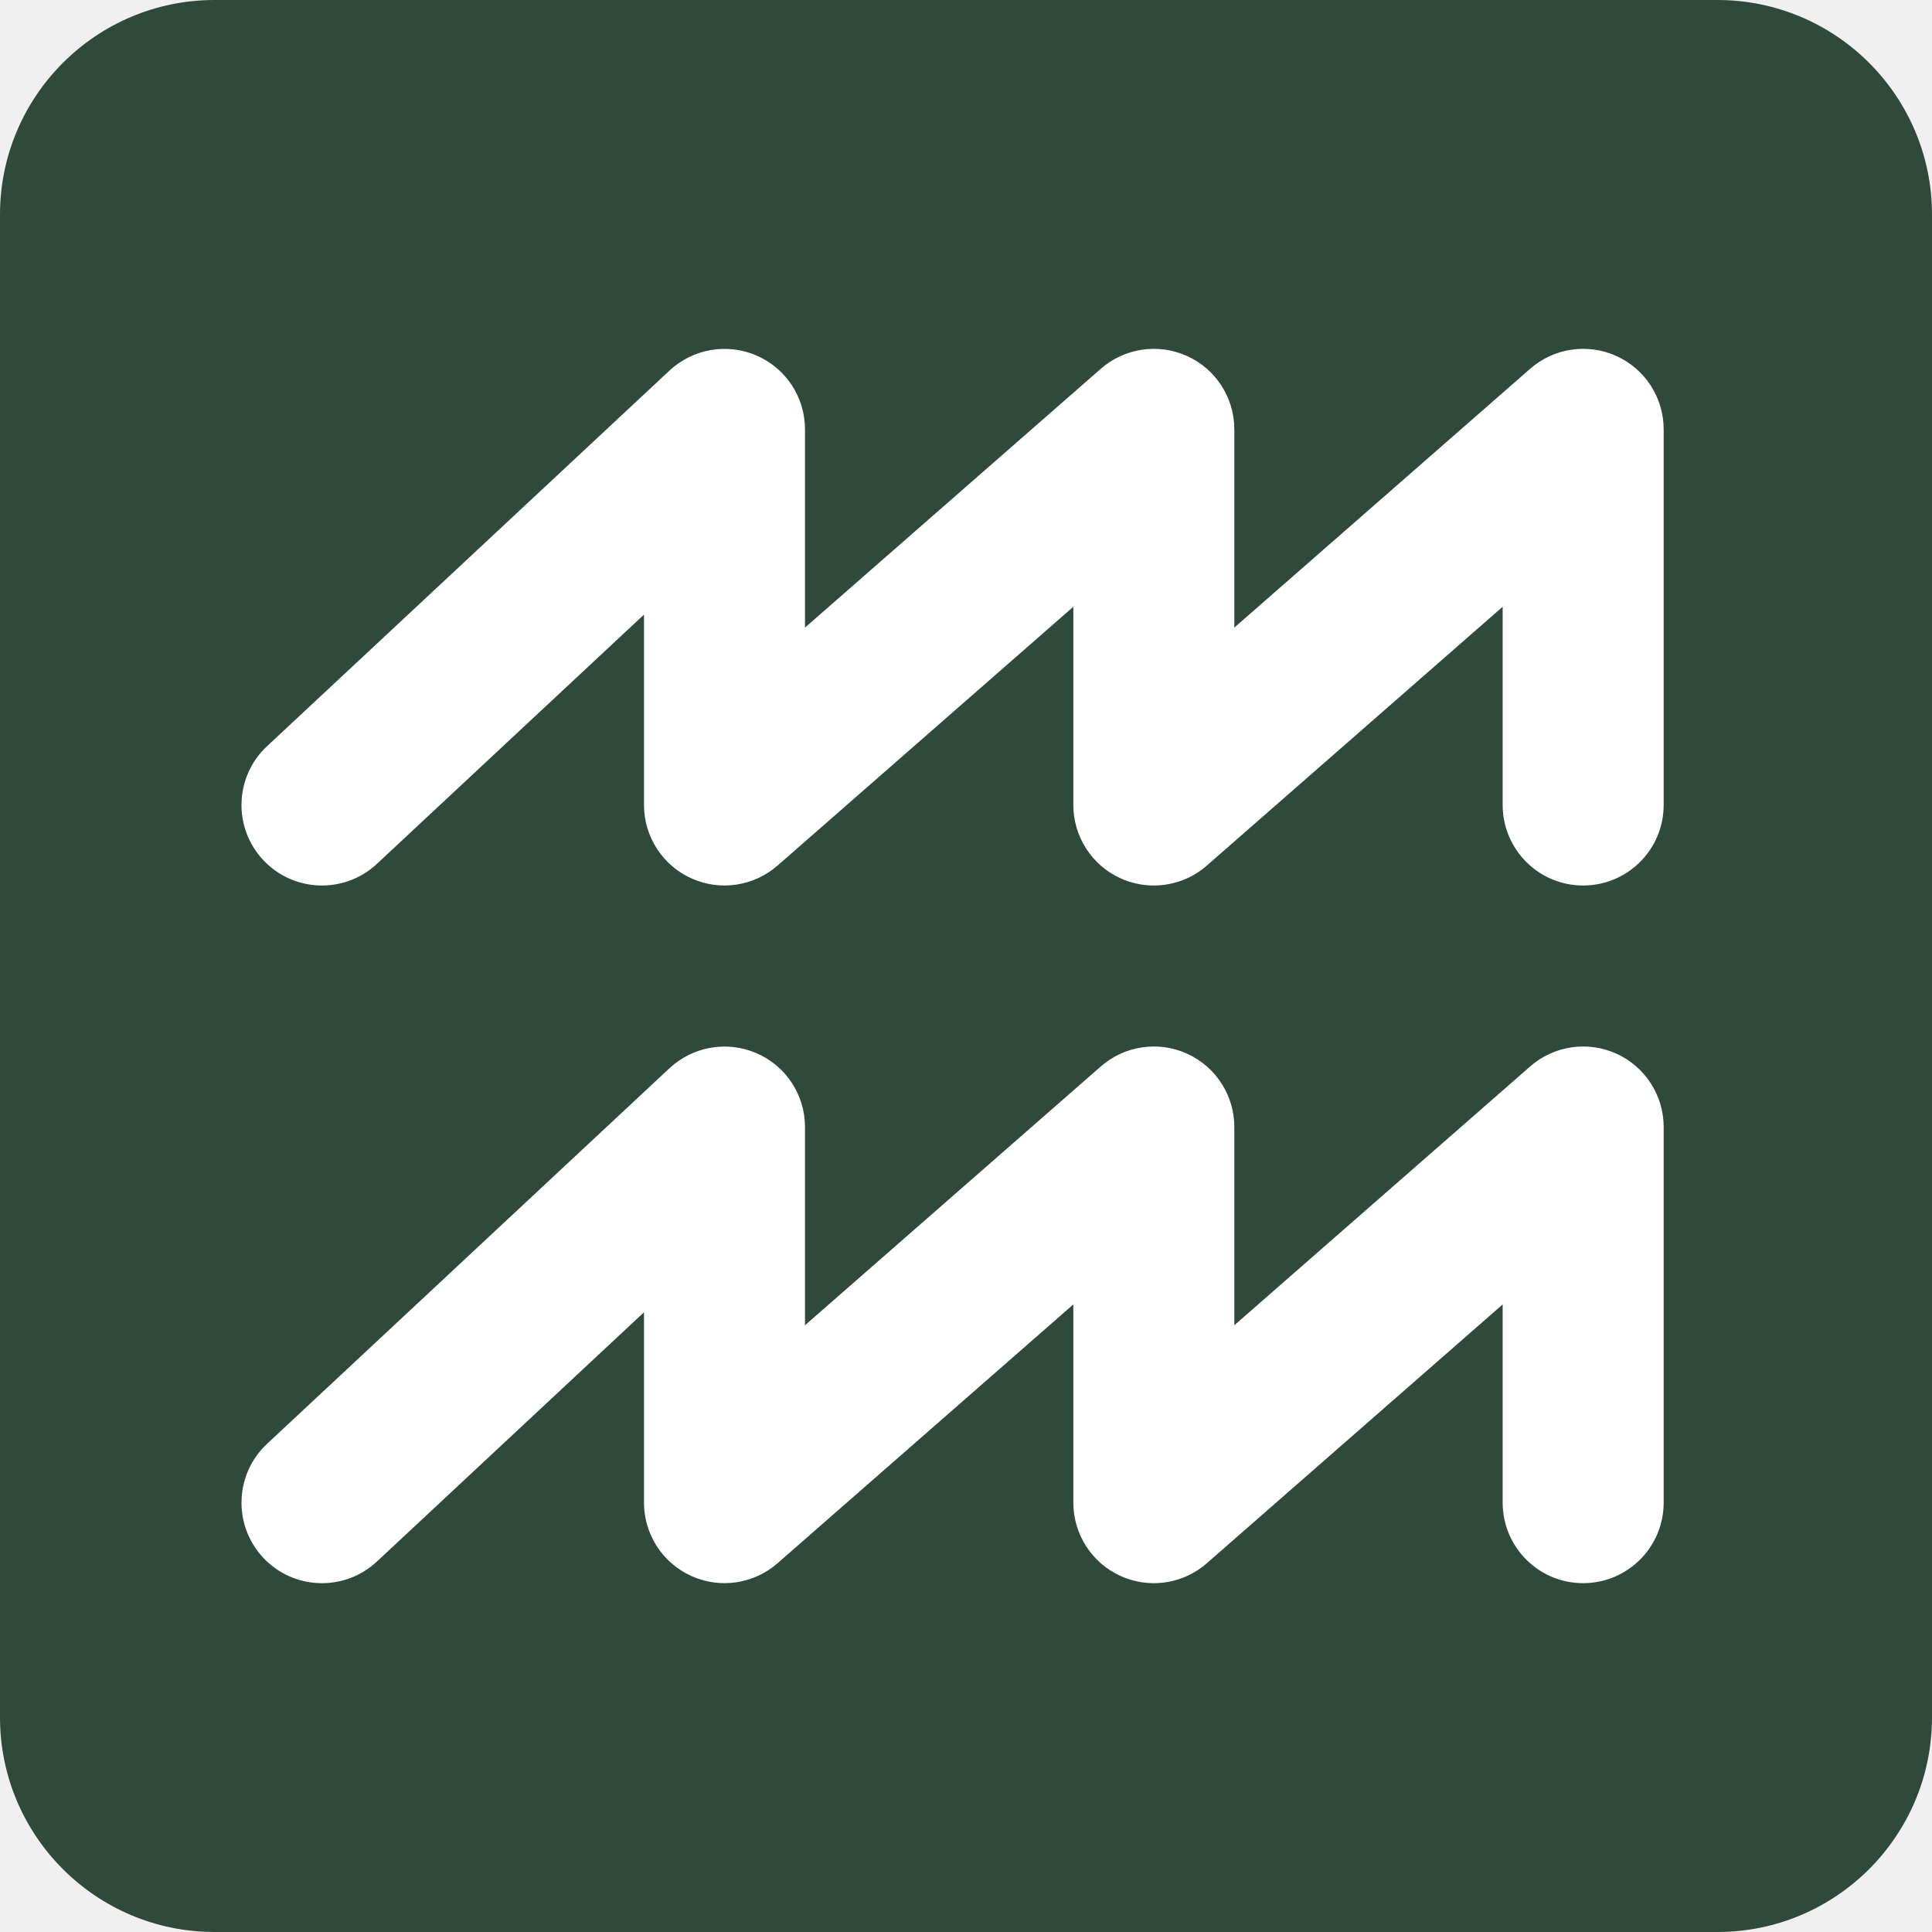
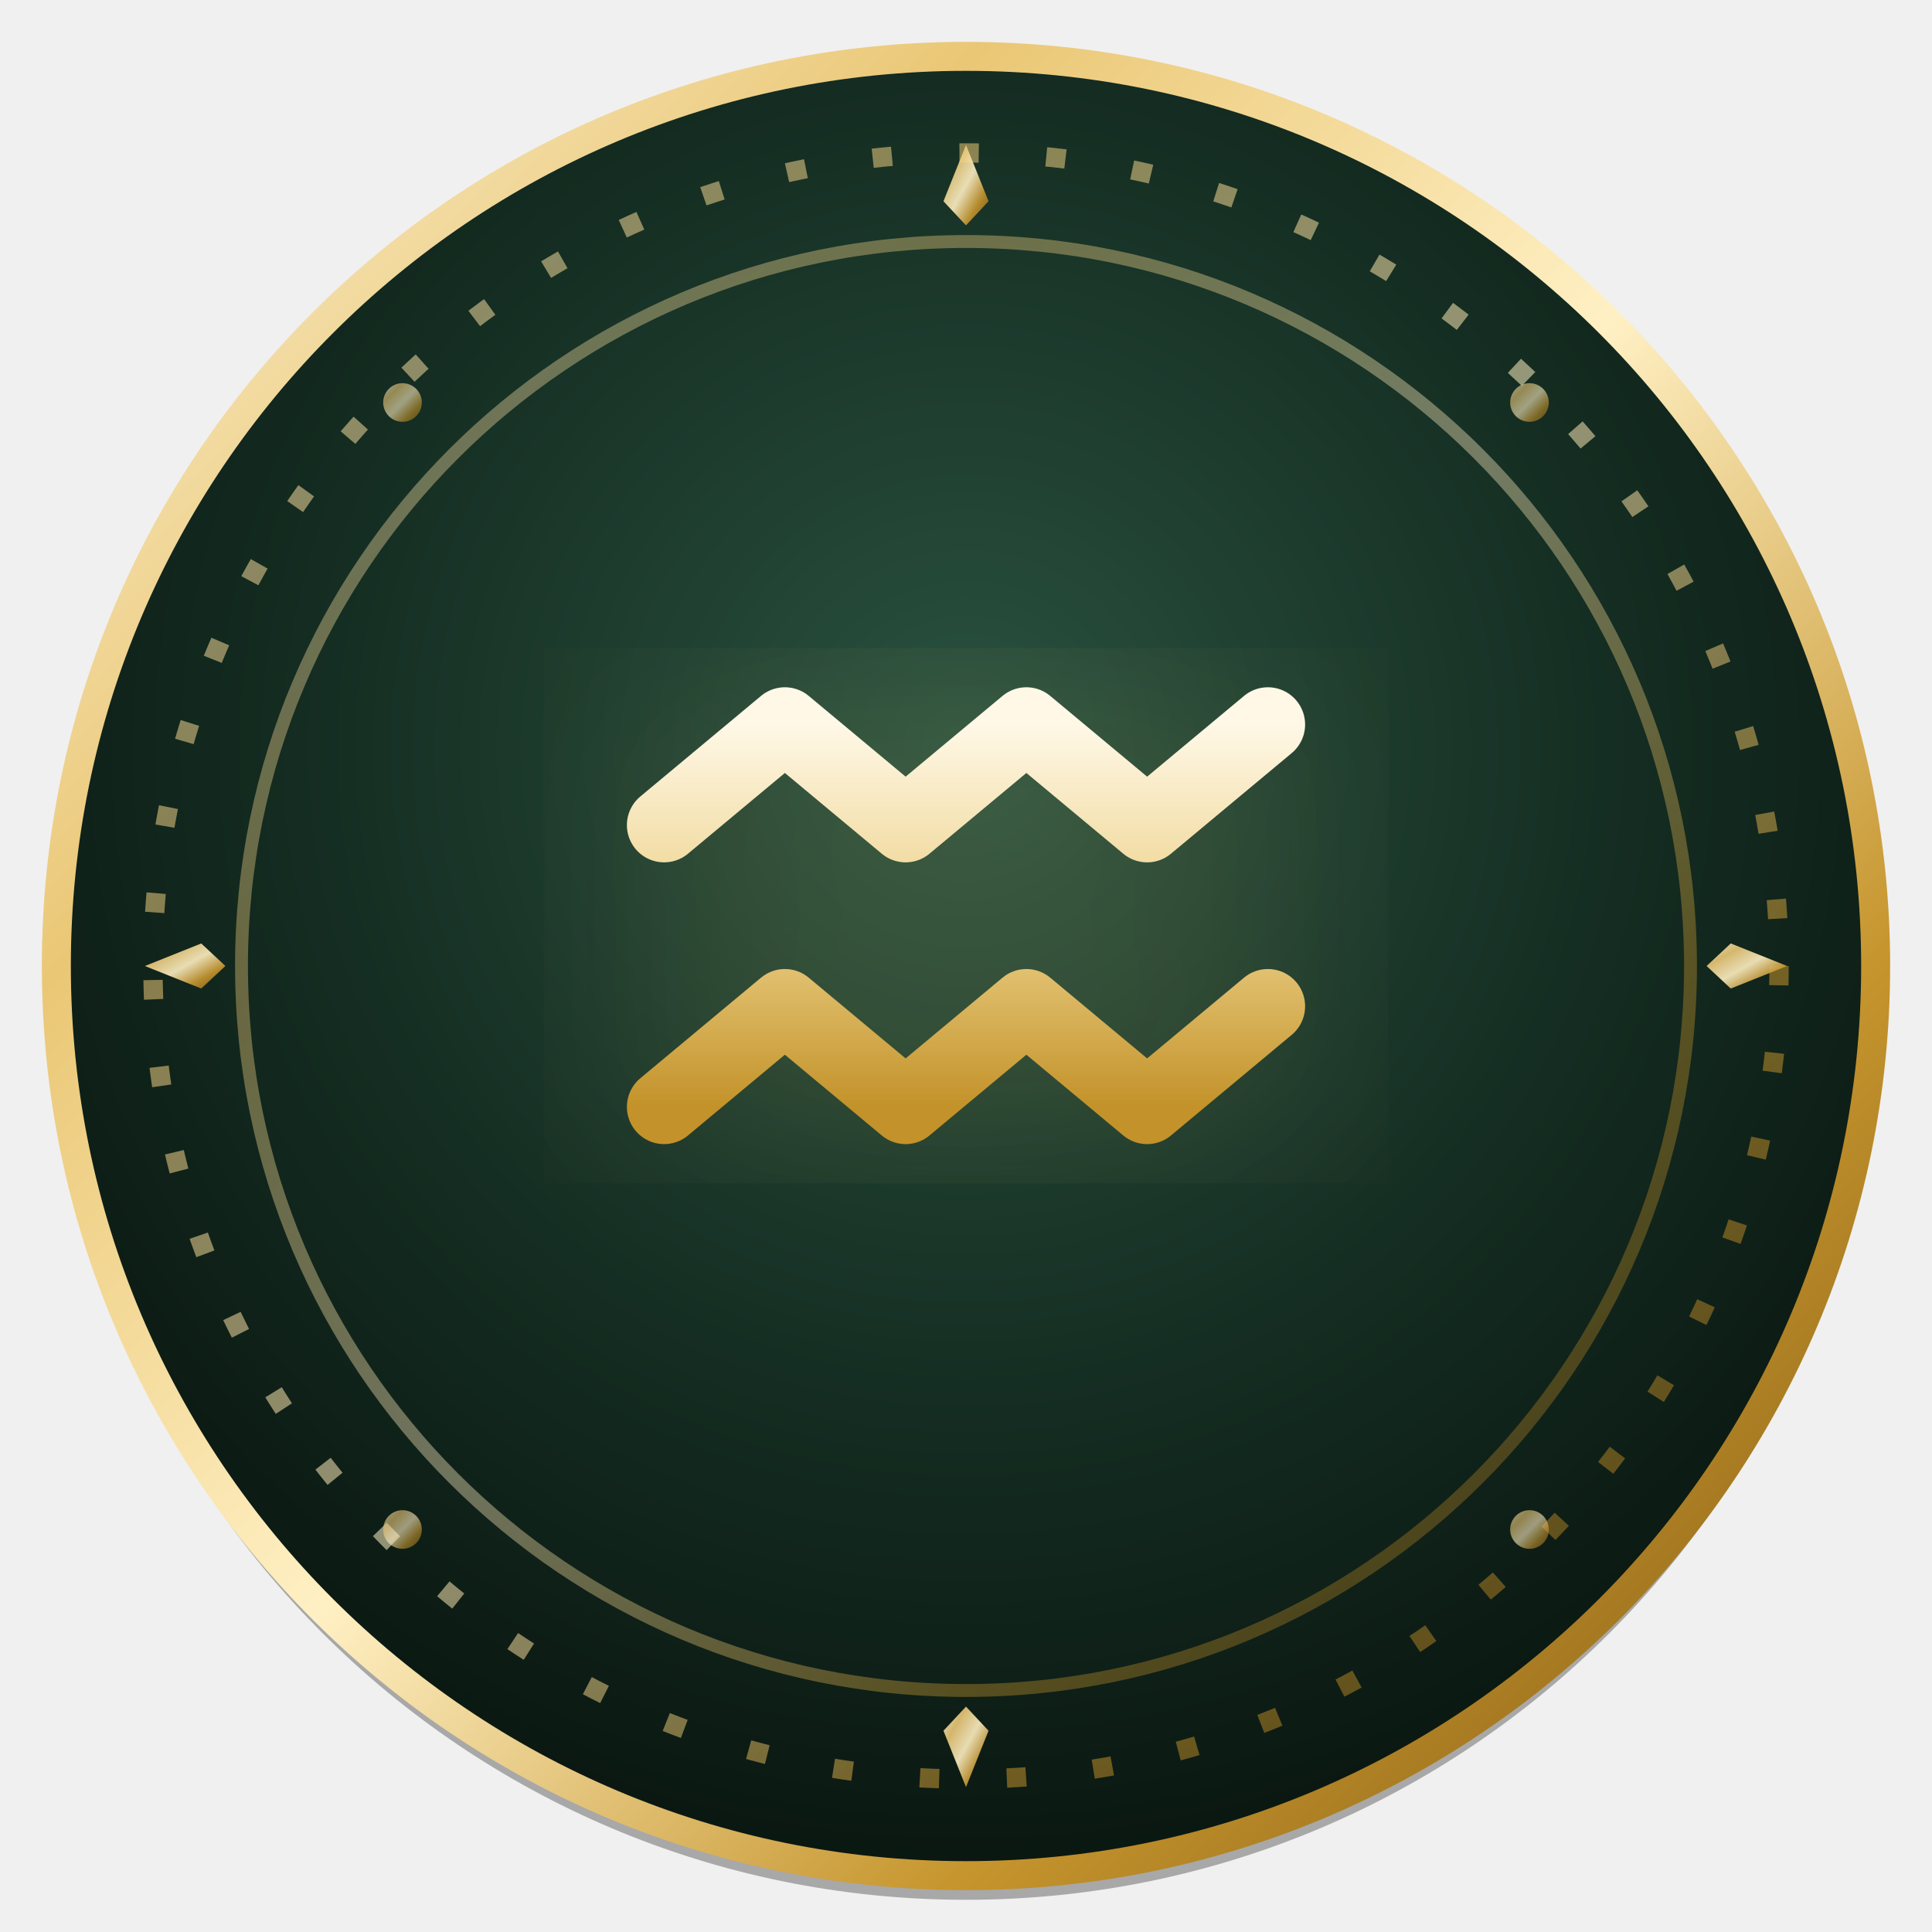
- <svg xmlns="http://www.w3.org/2000/svg" viewBox="0 0 36 36">
-   <path fill="#2f4a3a" d="M36 32c0 2.209-1.791 4-4 4H4c-2.209 0-4-1.791-4-4V4c0-2.209 1.791-4 4-4h28c2.209 0 4 1.791 4 4v28z" />
-   <path fill="#FFF" d="M21.5 16.5c-.21 0-.421-.044-.62-.134-.536-.243-.88-.778-.88-1.366v-3.694l-5.512 4.823c-.443.387-1.072.48-1.607.237C12.344 16.123 12 15.588 12 15v-3.548l-4.977 4.645c-.605.565-1.555.532-2.12-.073-.565-.605-.532-1.555.073-2.12l7.5-7c.437-.406 1.073-.517 1.621-.279.549.237.903.778.903 1.375v3.694l5.513-4.823c.442-.387 1.071-.48 1.607-.237S23 7.412 23 8v3.694l5.513-4.823c.442-.387 1.07-.48 1.607-.237.536.243.88.778.88 1.366v7c0 .829-.672 1.5-1.5 1.5S28 15.829 28 15v-3.694l-5.513 4.823c-.278.244-.631.371-.987.371zm0 13c-.21 0-.421-.044-.62-.134-.536-.243-.88-.778-.88-1.366v-3.694l-5.512 4.823c-.443.387-1.072.48-1.607.237C12.344 29.123 12 28.588 12 28v-3.548l-4.977 4.645c-.605.565-1.555.532-2.12-.073-.565-.605-.532-1.555.073-2.12l7.5-7c.437-.406 1.073-.517 1.621-.279.549.237.903.778.903 1.375v3.694l5.513-4.823c.442-.387 1.071-.48 1.607-.237S23 20.412 23 21v3.694l5.513-4.823c.442-.387 1.07-.48 1.607-.237.536.243.88.778.88 1.366v7c0 .829-.672 1.5-1.5 1.5S28 28.829 28 28v-3.694l-5.513 4.823c-.278.244-.631.371-.987.371z" />
+ <svg xmlns="http://www.w3.org/2000/svg" viewBox="0 0 120 120" width="120" height="120" aria-label="Aquarius">
+   <defs>
+     <radialGradient id="medallionBg_aquarius" cx="50%" cy="38%" r="62%">
+       <stop offset="0%" stop-color="#2a5240" />
+       <stop offset="60%" stop-color="#142c21" />
+       <stop offset="100%" stop-color="#0a1711" />
+     </radialGradient>
+     <linearGradient id="goldGradient_aquarius" x1="0%" y1="0%" x2="100%" y2="100%">
+       <stop offset="0%" stop-color="#fdf4db" />
+       <stop offset="25%" stop-color="#eac775" />
+       <stop offset="50%" stop-color="#fff0c4" />
+       <stop offset="75%" stop-color="#c6952d" />
+       <stop offset="100%" stop-color="#7e5714" />
+     </linearGradient>
+     <linearGradient id="goldCore_aquarius" x1="0%" y1="0%" x2="0%" y2="100%">
+       <stop offset="0%" stop-color="#fff8e7" />
+       <stop offset="50%" stop-color="#edd28b" />
+       <stop offset="100%" stop-color="#c39229" />
+     </linearGradient>
+     <filter id="goldGlow_aquarius" x="-20%" y="-20%" width="140%" height="140%">
+       <feDropShadow dx="0" dy="1" stdDeviation="1.5" flood-color="#000000" flood-opacity="0.45" />
+       <feDropShadow dx="0" dy="0" stdDeviation="3" flood-color="#ffd56b" flood-opacity="0.25" />
+     </filter>
+   </defs>
+   <circle cx="60" cy="61.5" r="56.5" fill="#000000" opacity="0.3" />
+   <circle cx="60" cy="60" r="56.5" fill="url(#medallionBg_aquarius)" stroke="url(#goldGradient_aquarius)" stroke-width="1.8" />
+   <circle cx="60" cy="60" r="50.5" fill="none" stroke="url(#goldGradient_aquarius)" stroke-width="1.2" stroke-dasharray="1.2 4.2" opacity="0.55" />
+   <circle cx="60" cy="60" r="45" fill="none" stroke="url(#goldGradient_aquarius)" stroke-width="0.8" opacity="0.4" />
+   <polygon points="60,9 61.4,12.5 60,14 58.6,12.5" fill="url(#goldGradient_aquarius)" opacity="0.9" />
+   <polygon points="111,60 107.5,61.4 106,60 107.5,58.6" fill="url(#goldGradient_aquarius)" opacity="0.9" />
+   <polygon points="60,111 61.4,107.5 60,106 58.6,107.5" fill="url(#goldGradient_aquarius)" opacity="0.9" />
+   <polygon points="9,60 12.5,61.4 14,60 12.5,58.6" fill="url(#goldGradient_aquarius)" opacity="0.9" />
+   <circle cx="25" cy="25" r="1.2" fill="url(#goldGradient_aquarius)" opacity="0.6" />
+   <circle cx="95" cy="25" r="1.2" fill="url(#goldGradient_aquarius)" opacity="0.6" />
+   <circle cx="95" cy="95" r="1.2" fill="url(#goldGradient_aquarius)" opacity="0.6" />
+   <circle cx="25" cy="95" r="1.2" fill="url(#goldGradient_aquarius)" opacity="0.6" />
+   <g transform="translate(30, 30) scale(2.5)" filter="url(#goldGlow_aquarius)">
+     <path d="M 4.5,8.5 L 7.5,6 L 10.5,8.5 L 13.5,6 L 16.5,8.5 L 19.5,6 M 4.5,15.5 L 7.5,13 L 10.5,15.5 L 13.5,13 L 16.5,15.5 L 19.5,13" fill="none" stroke="url(#goldCore_aquarius)" stroke-width="1.85" stroke-linecap="round" stroke-linejoin="round" />
+   </g>
</svg>
